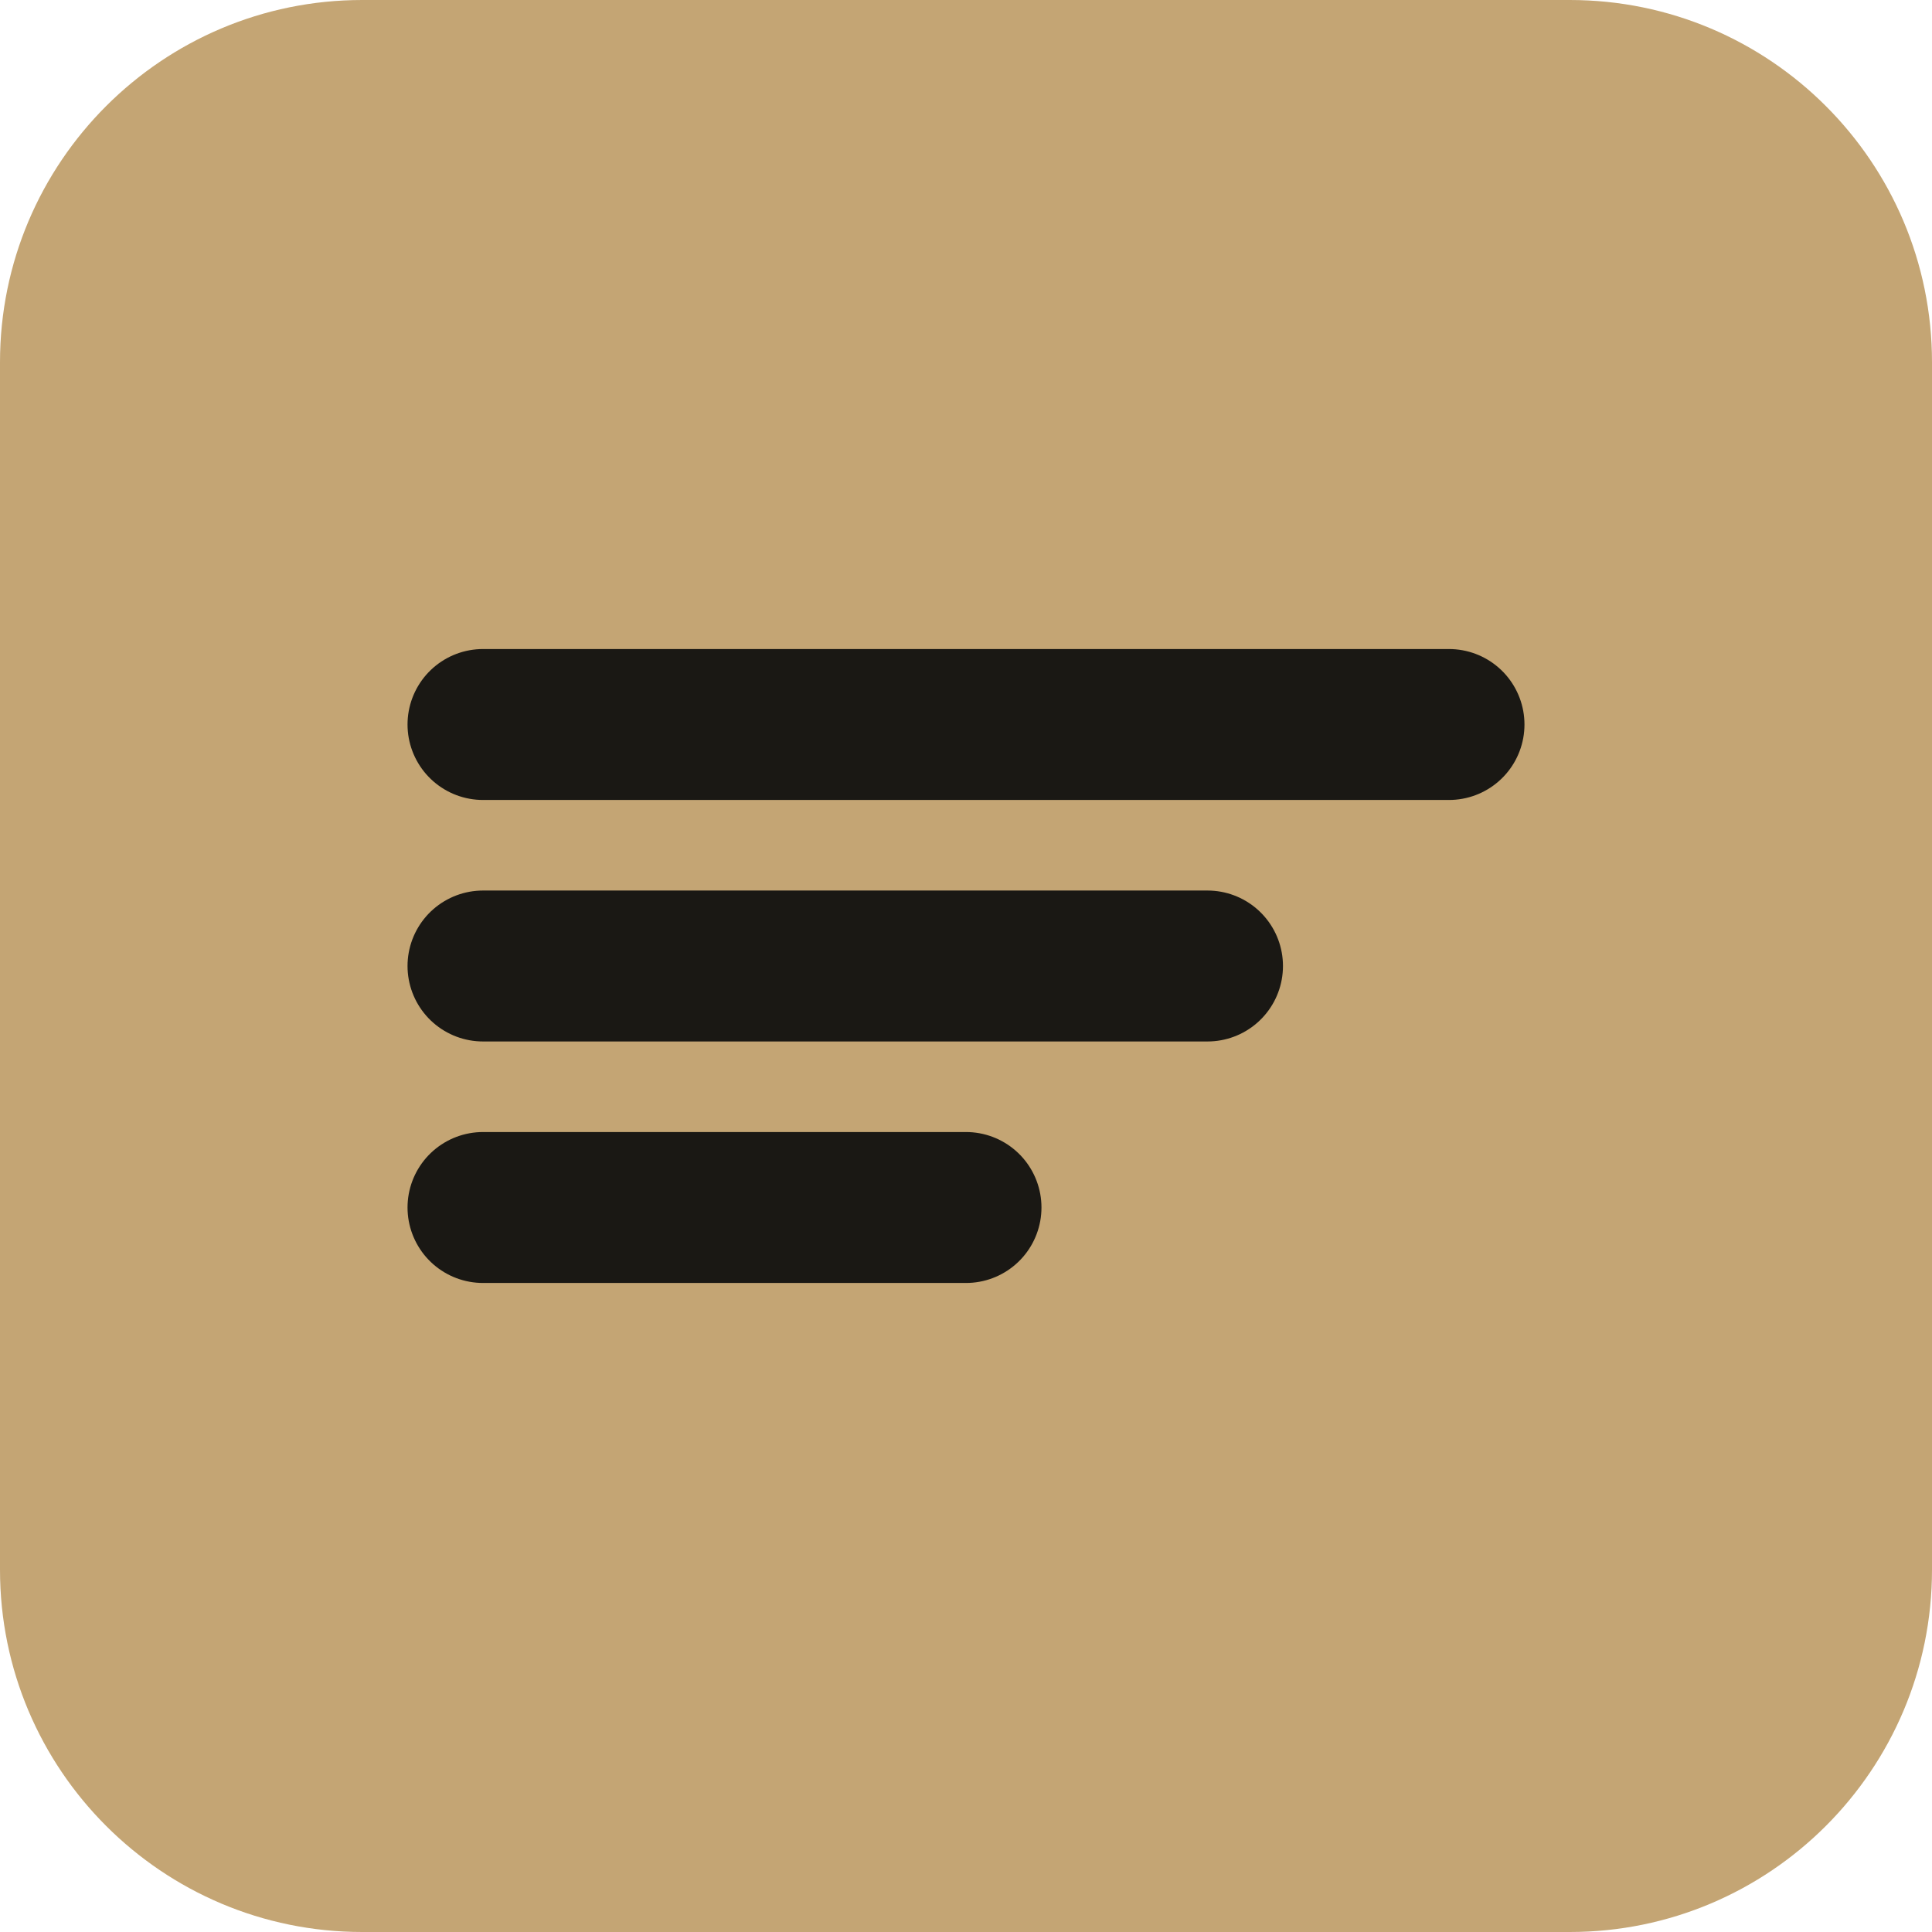
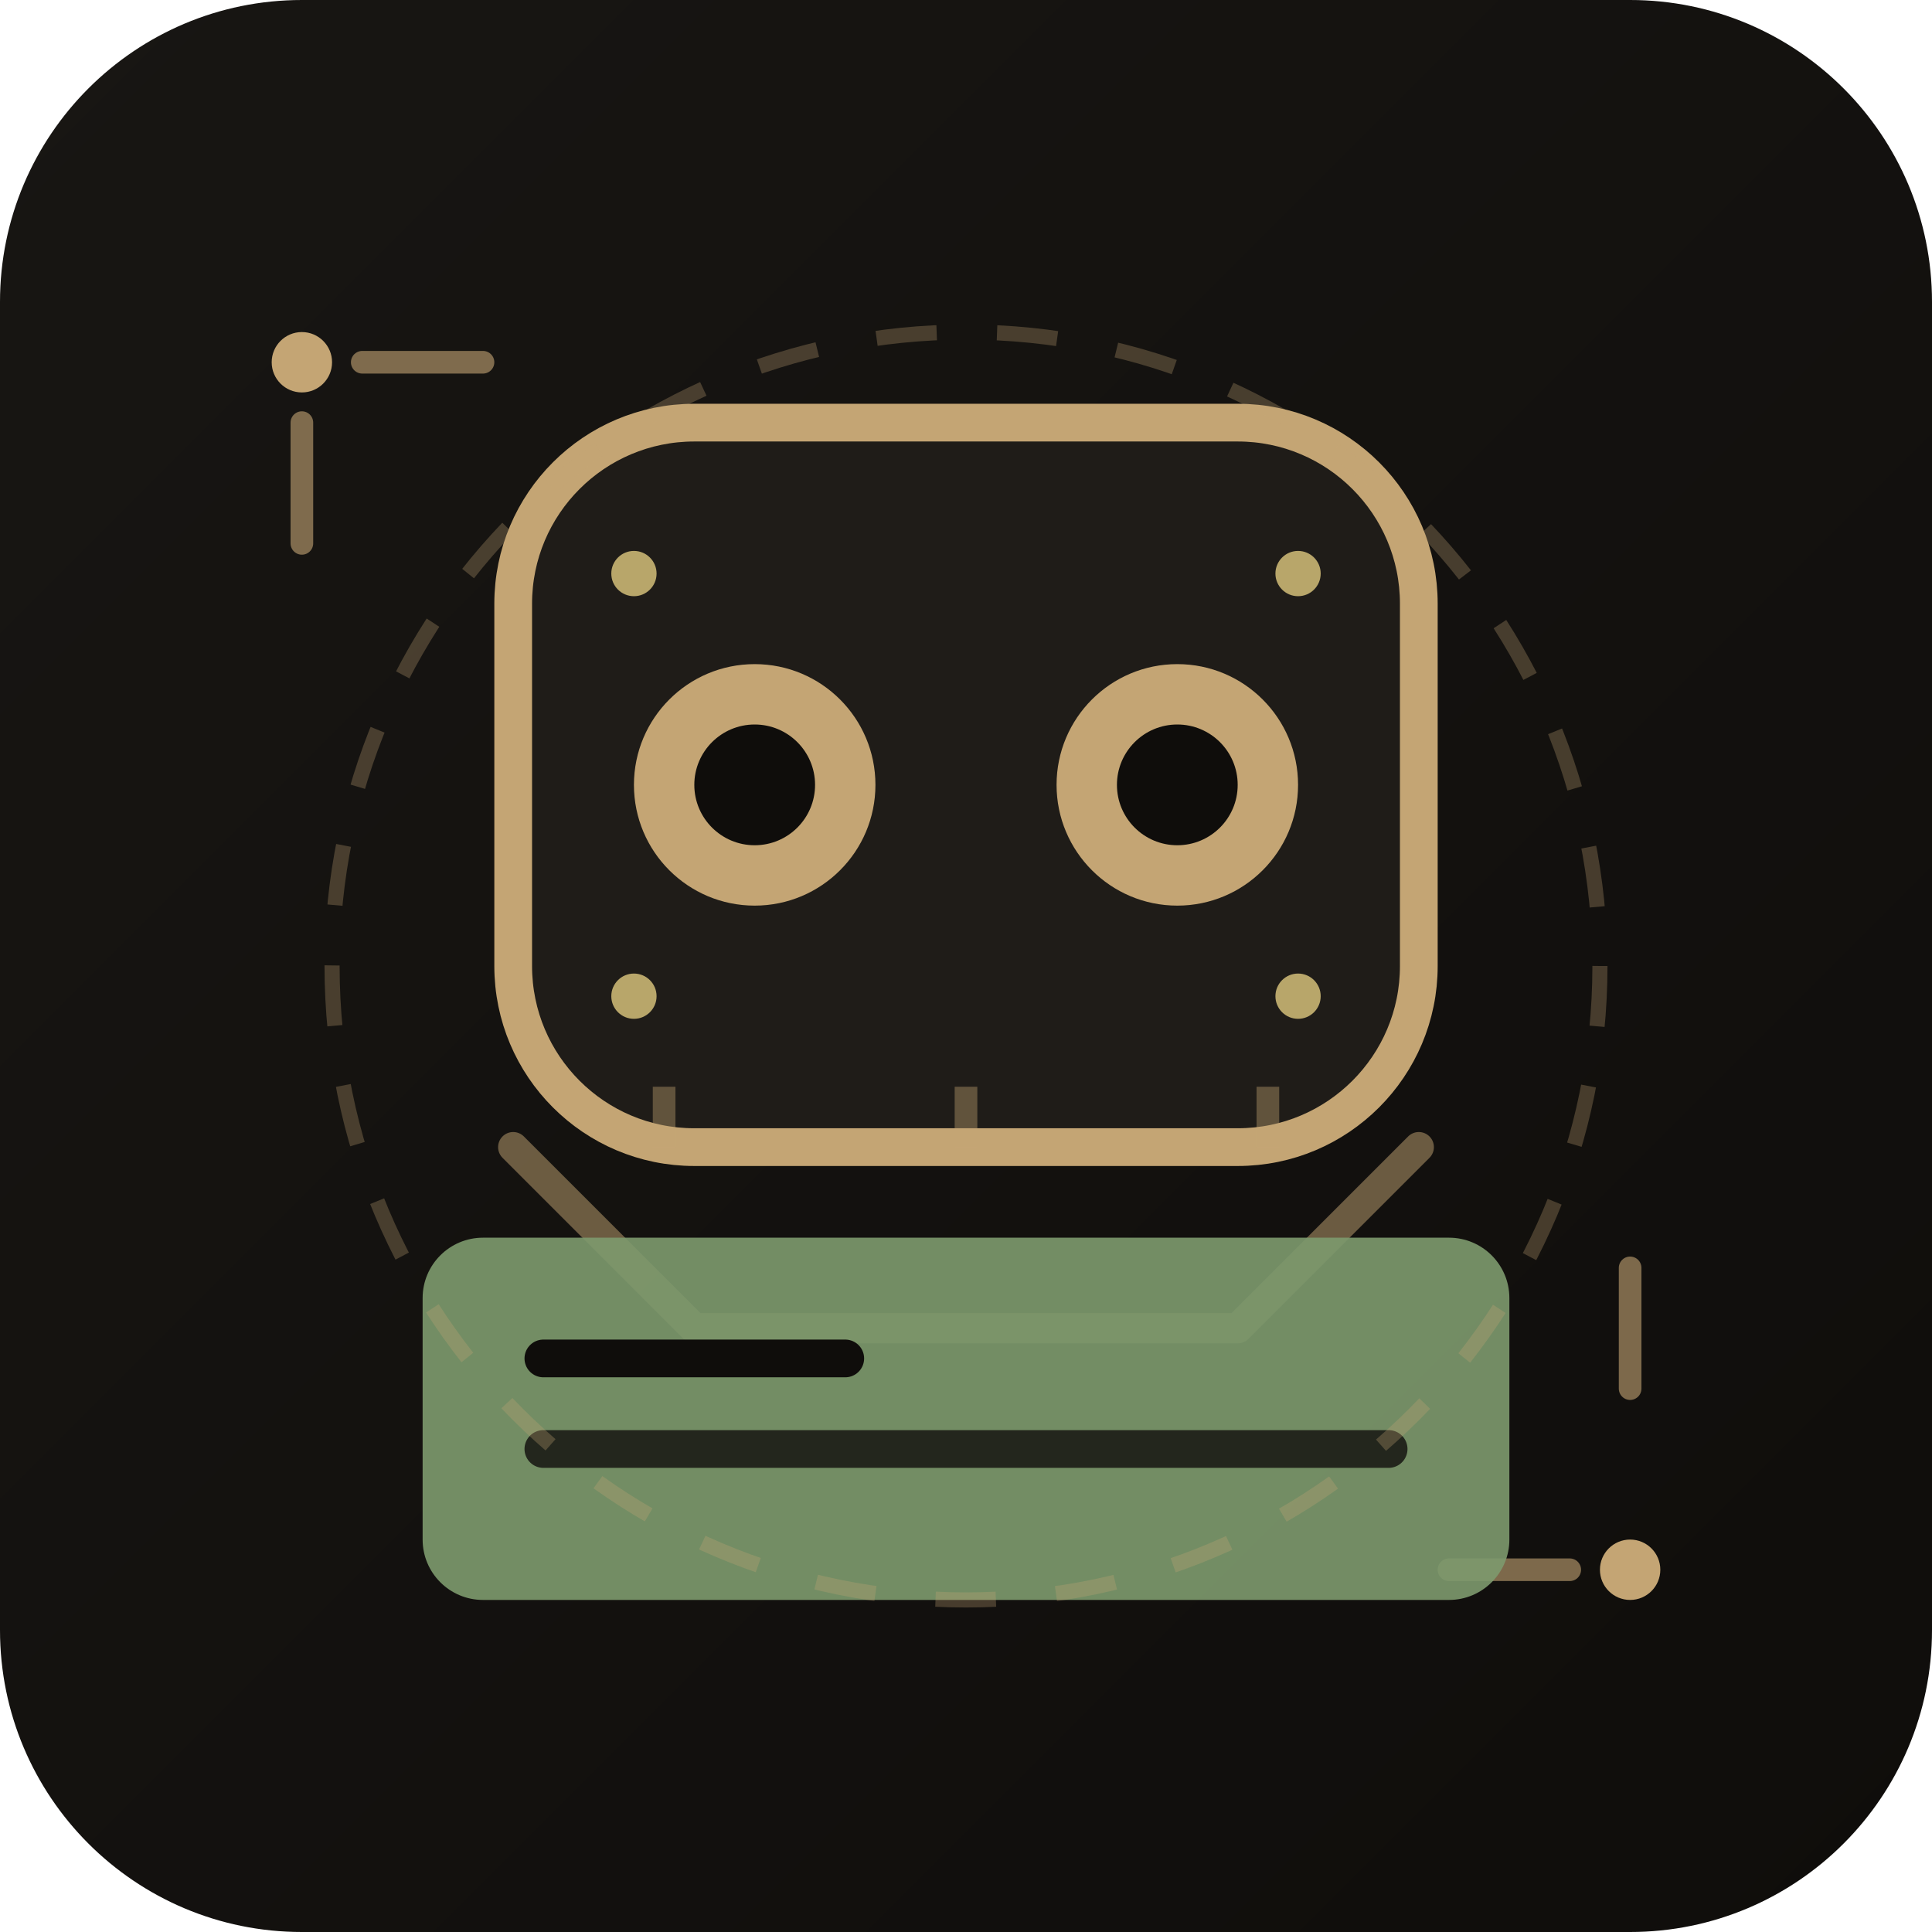
- <svg xmlns="http://www.w3.org/2000/svg" width="32" height="32" viewBox="0 0 32 32" fill="none">
-   <rect width="32" height="32" rx="6" fill="#c4a574" />
-   <path d="M8 12h16" stroke="#1a1814" stroke-width="2.5" stroke-linecap="round" />
-   <path d="M8 16h12" stroke="#1a1814" stroke-width="2.5" stroke-linecap="round" />
-   <path d="M8 20h8" stroke="#1a1814" stroke-width="2.5" stroke-linecap="round" />
+ <svg xmlns="http://www.w3.org/2000/svg" width="128" height="128" viewBox="0 0 128 128" fill="none">
+   <defs>
+     <linearGradient id="bgGrad" x1="0%" y1="0%" x2="100%" y2="100%">
+       <stop offset="0%" style="stop-color:#181613" />
+       <stop offset="100%" style="stop-color:#0f0d0b" />
+     </linearGradient>
+   </defs>
+   <rect width="128" height="128" rx="20" fill="url(#bgGrad)" />
+   <circle cx="20" cy="24" r="2" fill="#c4a574" />
+   <circle cx="108" cy="104" r="2" fill="#c4a574" />
+   <path d="M20 28v8" stroke="#c4a574" stroke-width="1.5" stroke-linecap="round" opacity="0.6" />
+   <path d="M108 92v-8" stroke="#c4a574" stroke-width="1.5" stroke-linecap="round" opacity="0.6" />
+   <path d="M24 24h8" stroke="#c4a574" stroke-width="1.5" stroke-linecap="round" opacity="0.6" />
+   <path d="M96 104h8" stroke="#c4a574" stroke-width="1.5" stroke-linecap="round" opacity="0.6" />
+   <rect x="34" y="28" width="60" height="48" rx="12" fill="#1f1c18" stroke="#c4a574" stroke-width="2.5" />
+   <circle cx="50" cy="52" r="8" fill="#c4a574" />
+   <circle cx="78" cy="52" r="8" fill="#c4a574" />
+   <circle cx="50" cy="52" r="4" fill="#0f0d0b" />
+   <circle cx="78" cy="52" r="4" fill="#0f0d0b" />
+   <path d="M34 76l12 12h36l12-12" fill="none" stroke="#c4a574" stroke-width="2" stroke-linecap="round" stroke-linejoin="round" opacity="0.5" />
+   <path d="M44 76v-4M64 76v-4M84 76v-4" stroke="#c4a574" stroke-width="1.5" opacity="0.4" />
+   <rect x="28" y="82" width="72" height="24" rx="4" fill="#7d9a6e" opacity="0.9" />
+   <path d="M36 90h20" stroke="#0f0d0b" stroke-width="2.5" stroke-linecap="round" />
+   <path d="M36 96h56" stroke="#0f0d0b" stroke-width="2.5" stroke-linecap="round" opacity="0.8" />
+   <circle cx="64" cy="64" r="42" fill="none" stroke="#c4a574" stroke-width="1" stroke-dasharray="4 4" opacity="0.3" />
+   <circle cx="42" cy="38" r="1.5" fill="#b8a66a" />
+   <circle cx="86" cy="38" r="1.5" fill="#b8a66a" />
+   <circle cx="42" cy="66" r="1.5" fill="#b8a66a" />
+   <circle cx="86" cy="66" r="1.5" fill="#b8a66a" />
</svg>
